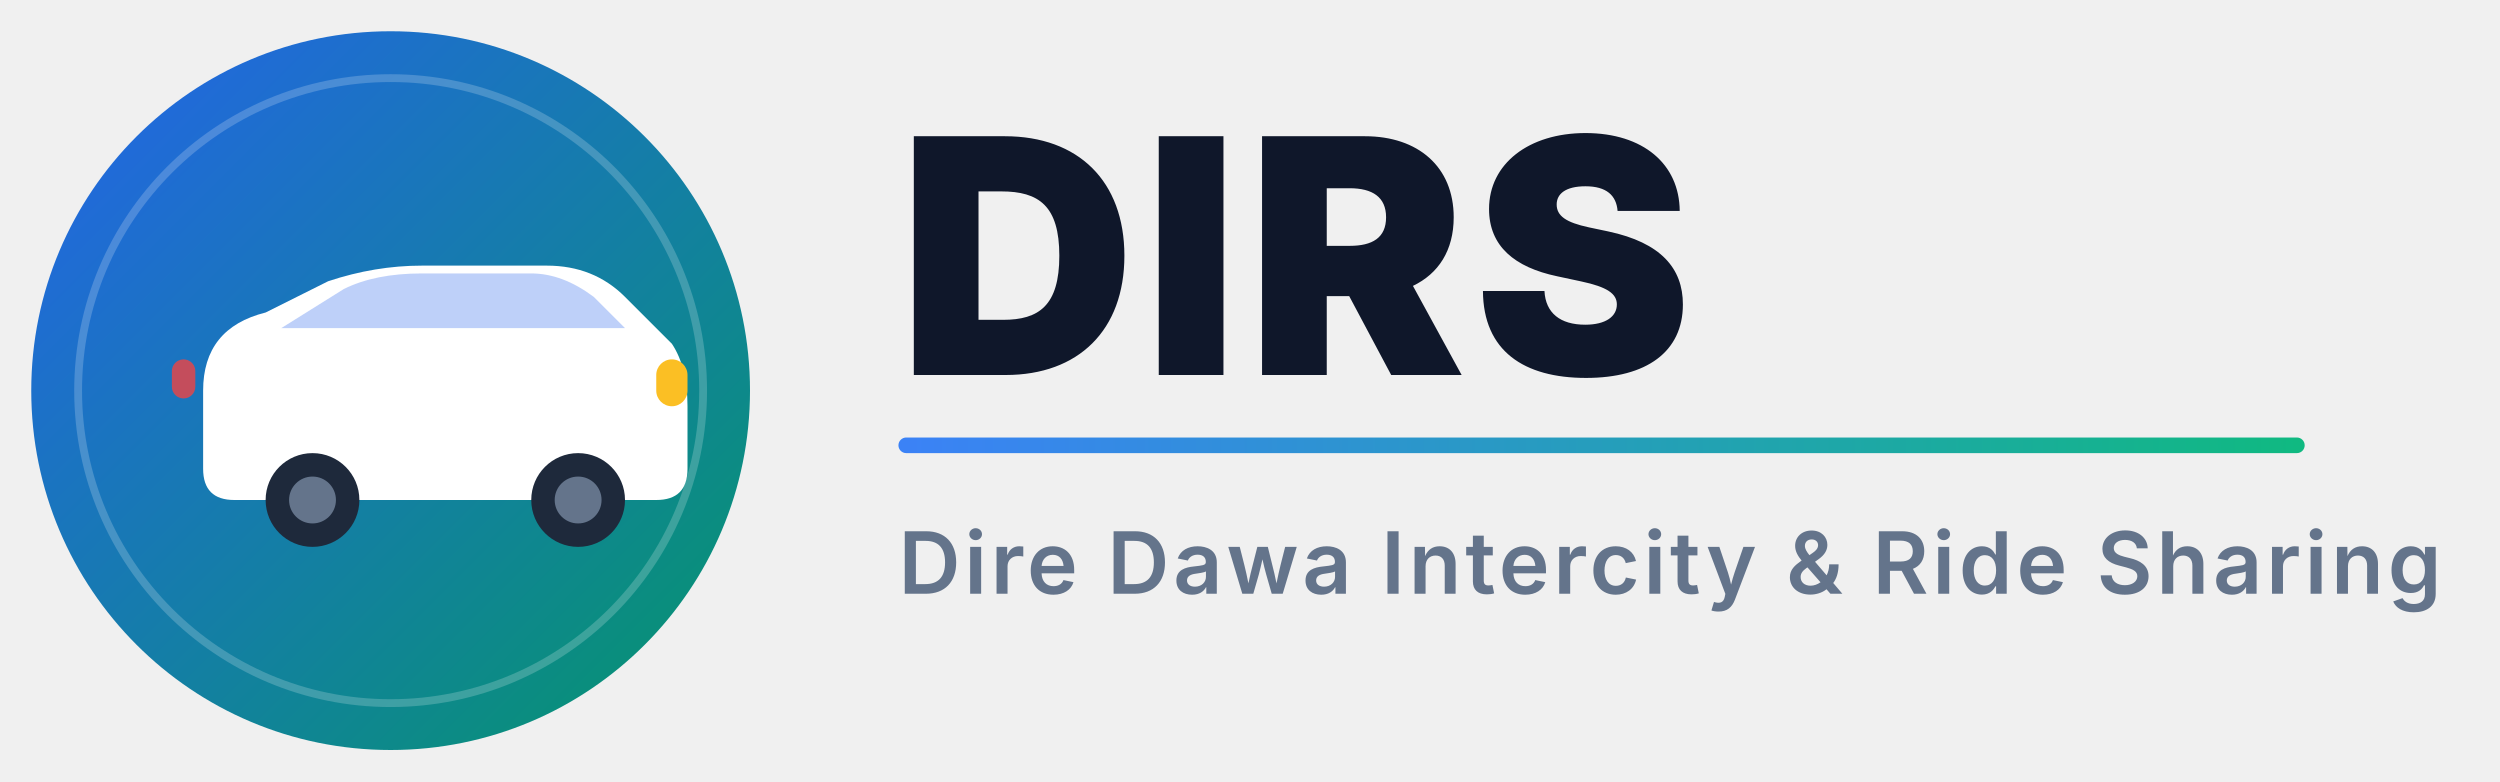
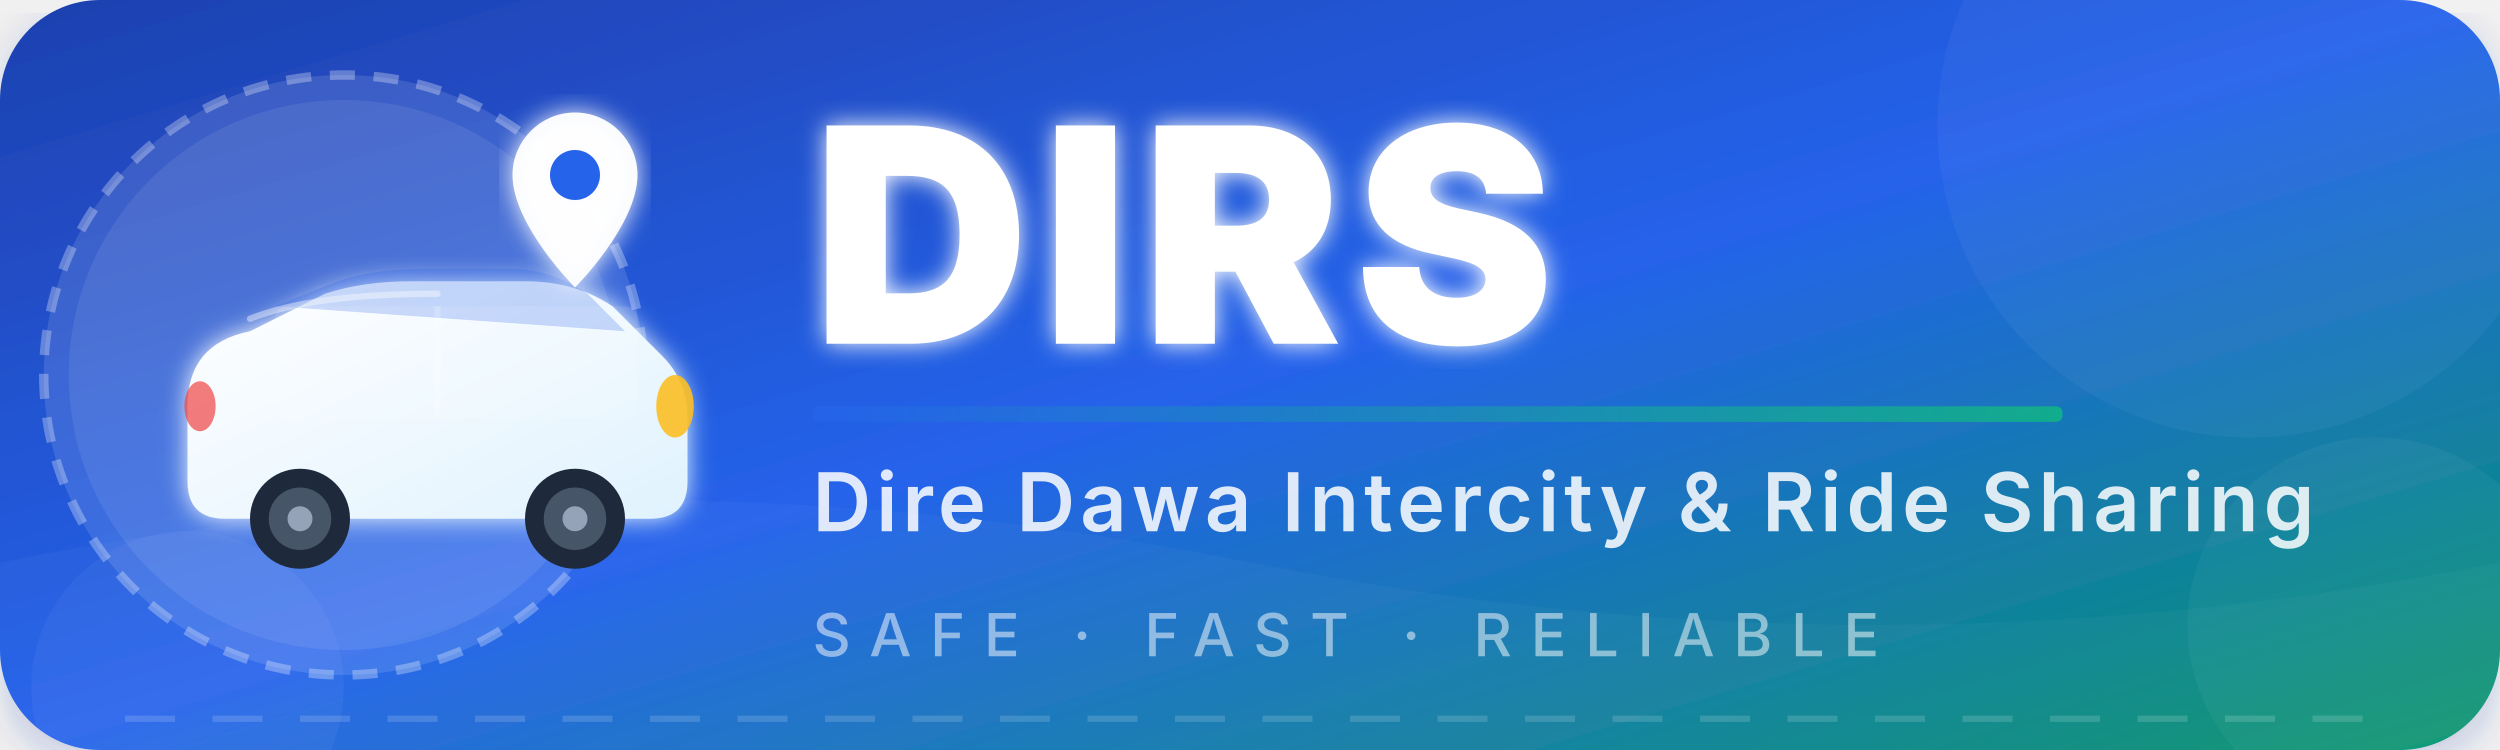
- <svg xmlns="http://www.w3.org/2000/svg" viewBox="0 0 320 100" width="320" height="100">
+ <svg xmlns="http://www.w3.org/2000/svg" viewBox="0 0 400 120" width="400" height="120">
  <defs>
-     <linearGradient id="grad1" x1="0%" y1="0%" x2="100%" y2="100%">
-       <stop offset="0%" style="stop-color:#2563eb" />
+     <linearGradient id="bgGrad" x1="0%" y1="0%" x2="100%" y2="100%">
+       <stop offset="0%" style="stop-color:#1e40af" />
+       <stop offset="50%" style="stop-color:#2563eb" />
      <stop offset="100%" style="stop-color:#059669" />
    </linearGradient>
-     <linearGradient id="grad2" x1="0%" y1="0%" x2="100%" y2="0%">
-       <stop offset="0%" style="stop-color:#3b82f6" />
+     <linearGradient id="carGrad" x1="0%" y1="0%" x2="100%" y2="100%">
+       <stop offset="0%" style="stop-color:#ffffff" />
+       <stop offset="100%" style="stop-color:#e0f2fe" />
+     </linearGradient>
+     <linearGradient id="lineGrad" x1="0%" y1="0%" x2="100%" y2="0%">
+       <stop offset="0%" style="stop-color:#2563eb" />
      <stop offset="100%" style="stop-color:#10b981" />
    </linearGradient>
+     <filter id="glow">
+       <feGaussianBlur stdDeviation="2" result="blur" />
+       <feMerge>
+         <feMergeNode in="blur" />
+         <feMergeNode in="SourceGraphic" />
+       </feMerge>
+     </filter>
+     <filter id="shadow">
+       <feDropShadow dx="0" dy="2" stdDeviation="3" flood-color="#1e40af" flood-opacity="0.25" />
+     </filter>
+     <clipPath id="circleClip">
+       <circle cx="55" cy="60" r="48" />
+     </clipPath>
  </defs>
-   <circle cx="50" cy="50" r="46" fill="url(#grad1)" />
-   <circle cx="50" cy="50" r="40" fill="none" stroke="rgba(255,255,255,0.2)" stroke-width="1" />
-   <g transform="translate(18, 30)">
-     <path d="M8 20 Q8 12 16 10 L24 6 Q30 4 36 4 L52 4 Q58 4 62 8 L68 14 Q70 17 70 22 L70 30 Q70 34 66 34 L12 34 Q8 34 8 30 Z" fill="white" />
-     <path d="M18 12 L26 7 Q30 5 36 5 L50 5 Q54 5 58 8 L62 12 Z" fill="rgba(37,99,235,0.3)" />
-     <rect x="18" y="12" width="48" height="14" rx="2" fill="rgba(255,255,255,0.15)" />
-     <circle cx="22" cy="34" r="6" fill="#1e293b" />
-     <circle cx="22" cy="34" r="3" fill="#64748b" />
-     <circle cx="56" cy="34" r="6" fill="#1e293b" />
-     <circle cx="56" cy="34" r="3" fill="#64748b" />
-     <rect x="66" y="16" width="4" height="6" rx="2" fill="#fbbf24" />
-     <rect x="4" y="16" width="3" height="5" rx="1.5" fill="#ef4444" opacity="0.8" />
+   <rect width="400" height="120" rx="16" fill="url(#bgGrad)" filter="url(#shadow)" />
+   <circle cx="360" cy="20" r="50" fill="rgba(255,255,255,0.04)" />
+   <circle cx="380" cy="100" r="30" fill="rgba(255,255,255,0.04)" />
+   <circle cx="30" cy="110" r="25" fill="rgba(255,255,255,0.04)" />
+   <path d="M0 90 Q100 70 200 90 Q300 110 400 90 L400 120 L0 120 Z" fill="rgba(255,255,255,0.03)" />
+   <circle cx="55" cy="60" r="48" fill="rgba(255,255,255,0.12)" />
+   <circle cx="55" cy="60" r="44" fill="rgba(255,255,255,0.08)" />
+   <circle cx="55" cy="60" r="48" fill="none" stroke="rgba(255,255,255,0.3)" stroke-width="1.5" stroke-dasharray="4,3" />
+   <g transform="translate(20, 35)">
+     <path d="M10 30 Q10 20 20 18 L32 12 Q38 10 46 10 L64 10 Q72 10 78 14 L86 22 Q90 26 90 32 L90 42 Q90 48 84 48 L16 48 Q10 48 10 42 Z" fill="url(#carGrad)" filter="url(#glow)" />
+     <path d="M24 14 L34 10 Q40 8 48 8 L62 8 Q68 8 74 12 L80 18 Z" fill="rgba(37,99,235,0.25)" />
+     <rect x="24" y="14" width="58" height="18" rx="2" fill="rgba(255,255,255,0.1)" />
+     <line x1="50" y1="14" x2="50" y2="32" stroke="rgba(255,255,255,0.2)" stroke-width="1" />
+     <circle cx="28" cy="48" r="8" fill="#1e293b" />
+     <circle cx="28" cy="48" r="5" fill="#475569" />
+     <circle cx="28" cy="48" r="2" fill="#94a3b8" />
+     <circle cx="72" cy="48" r="8" fill="#1e293b" />
+     <circle cx="72" cy="48" r="5" fill="#475569" />
+     <circle cx="72" cy="48" r="2" fill="#94a3b8" />
+     <ellipse cx="88" cy="30" rx="3" ry="5" fill="#fbbf24" opacity="0.9" />
+     <ellipse cx="12" cy="30" rx="2.5" ry="4" fill="#ef4444" opacity="0.7" />
+     <path d="M20 16 Q30 12 50 12" fill="none" stroke="rgba(255,255,255,0.4)" stroke-width="1" stroke-linecap="round" />
  </g>
-   <text x="115" y="48" font-family="Inter, Arial, sans-serif" font-size="42" font-weight="900" fill="#0f172a" letter-spacing="1">DIRS</text>
-   <rect x="115" y="56" width="180" height="2" rx="1" fill="url(#grad2)" />
-   <text x="115" y="76" font-family="Inter, Arial, sans-serif" font-size="11" font-weight="600" fill="#64748b" letter-spacing="0.5">Dire Dawa Intercity &amp; Ride Sharing</text>
+   <g transform="translate(82, 18)" filter="url(#glow)">
+     <path d="M10 0 C4.5 0 0 4.5 0 10 C0 18 10 28 10 28 C10 28 20 18 20 10 C20 4.5 15.5 0 10 0 Z" fill="#ffffff" opacity="0.95" />
+     <circle cx="10" cy="10" r="4" fill="#2563eb" />
+   </g>
+   <text x="130" y="55" font-family="Inter, Arial, sans-serif" font-size="48" font-weight="900" fill="#ffffff" letter-spacing="2" filter="url(#glow)">DIRS</text>
+   <rect x="130" y="65" width="200" height="2.5" rx="1" fill="url(#lineGrad)" opacity="0.8" />
+   <text x="130" y="85" font-family="Inter, Arial, sans-serif" font-size="13" font-weight="600" fill="rgba(255,255,255,0.85)" letter-spacing="0.8">Dire Dawa Intercity &amp; Ride Sharing</text>
+   <text x="130" y="105" font-family="Inter, Arial, sans-serif" font-size="9.5" font-weight="500" fill="rgba(255,255,255,0.5)" letter-spacing="3">SAFE  ·  FAST  ·  RELIABLE</text>
+   <line x1="20" y1="115" x2="380" y2="115" stroke="rgba(255,255,255,0.15)" stroke-width="1" stroke-dasharray="8,6" />
</svg>
